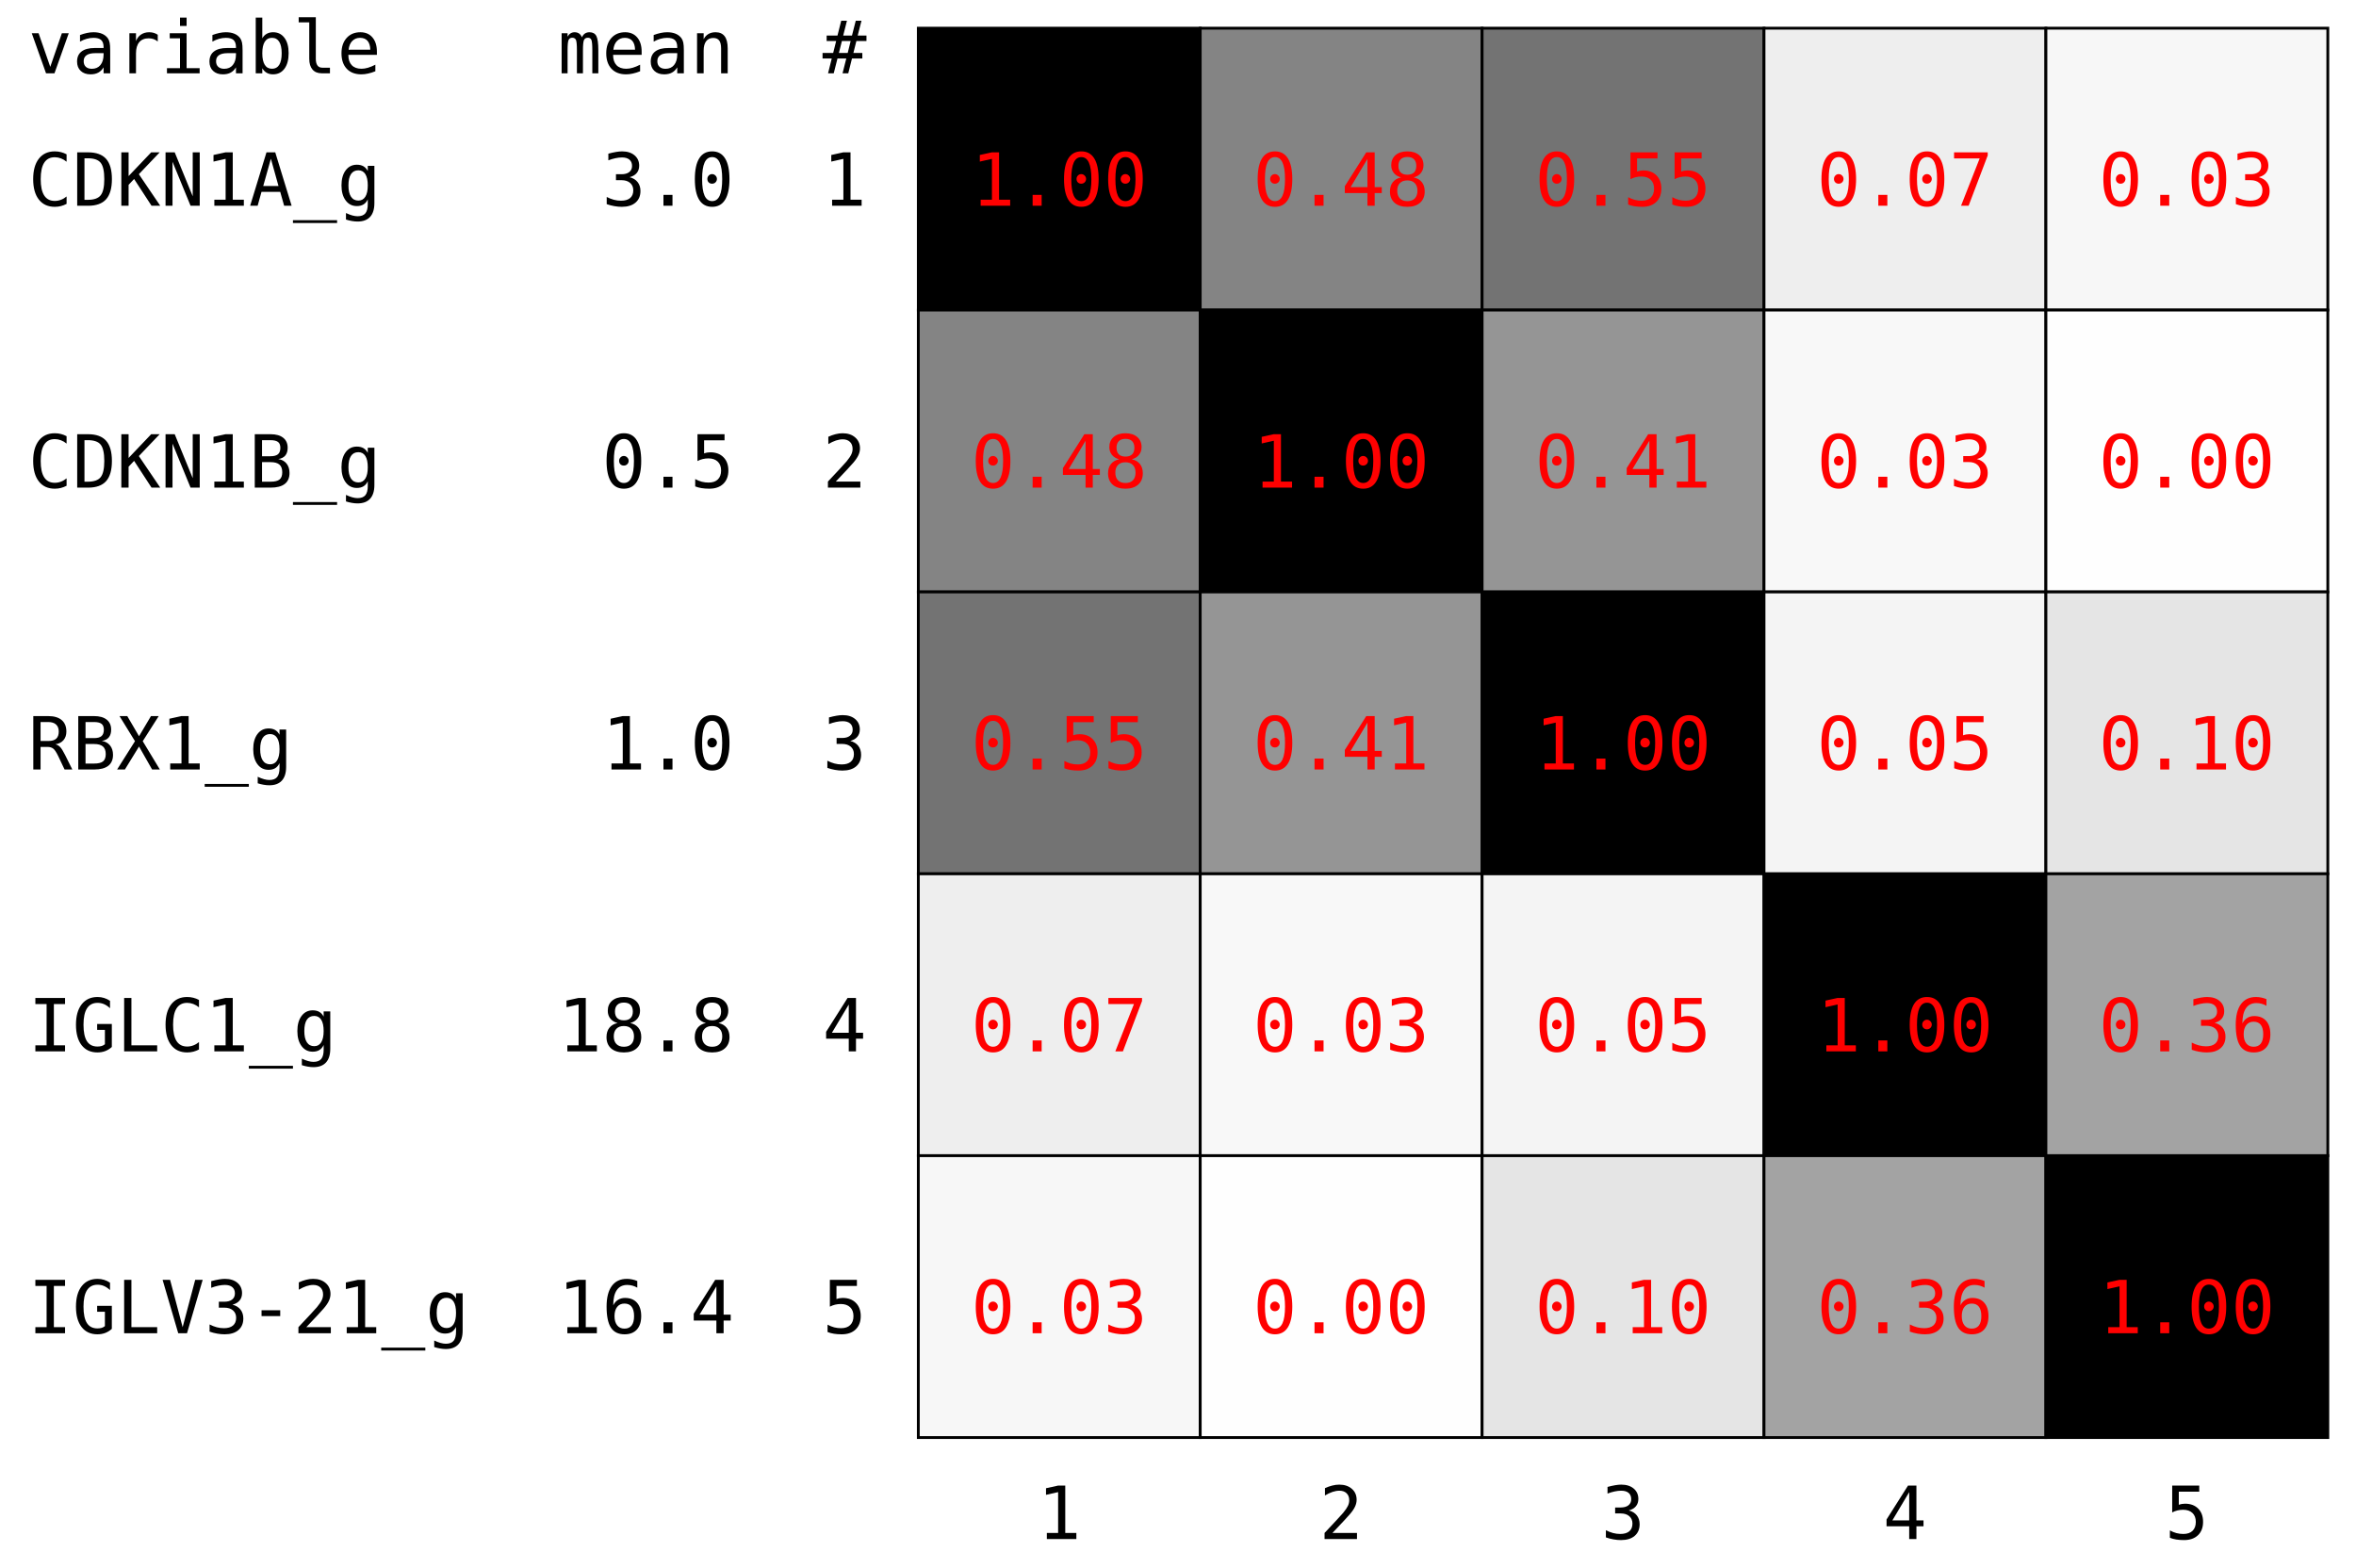
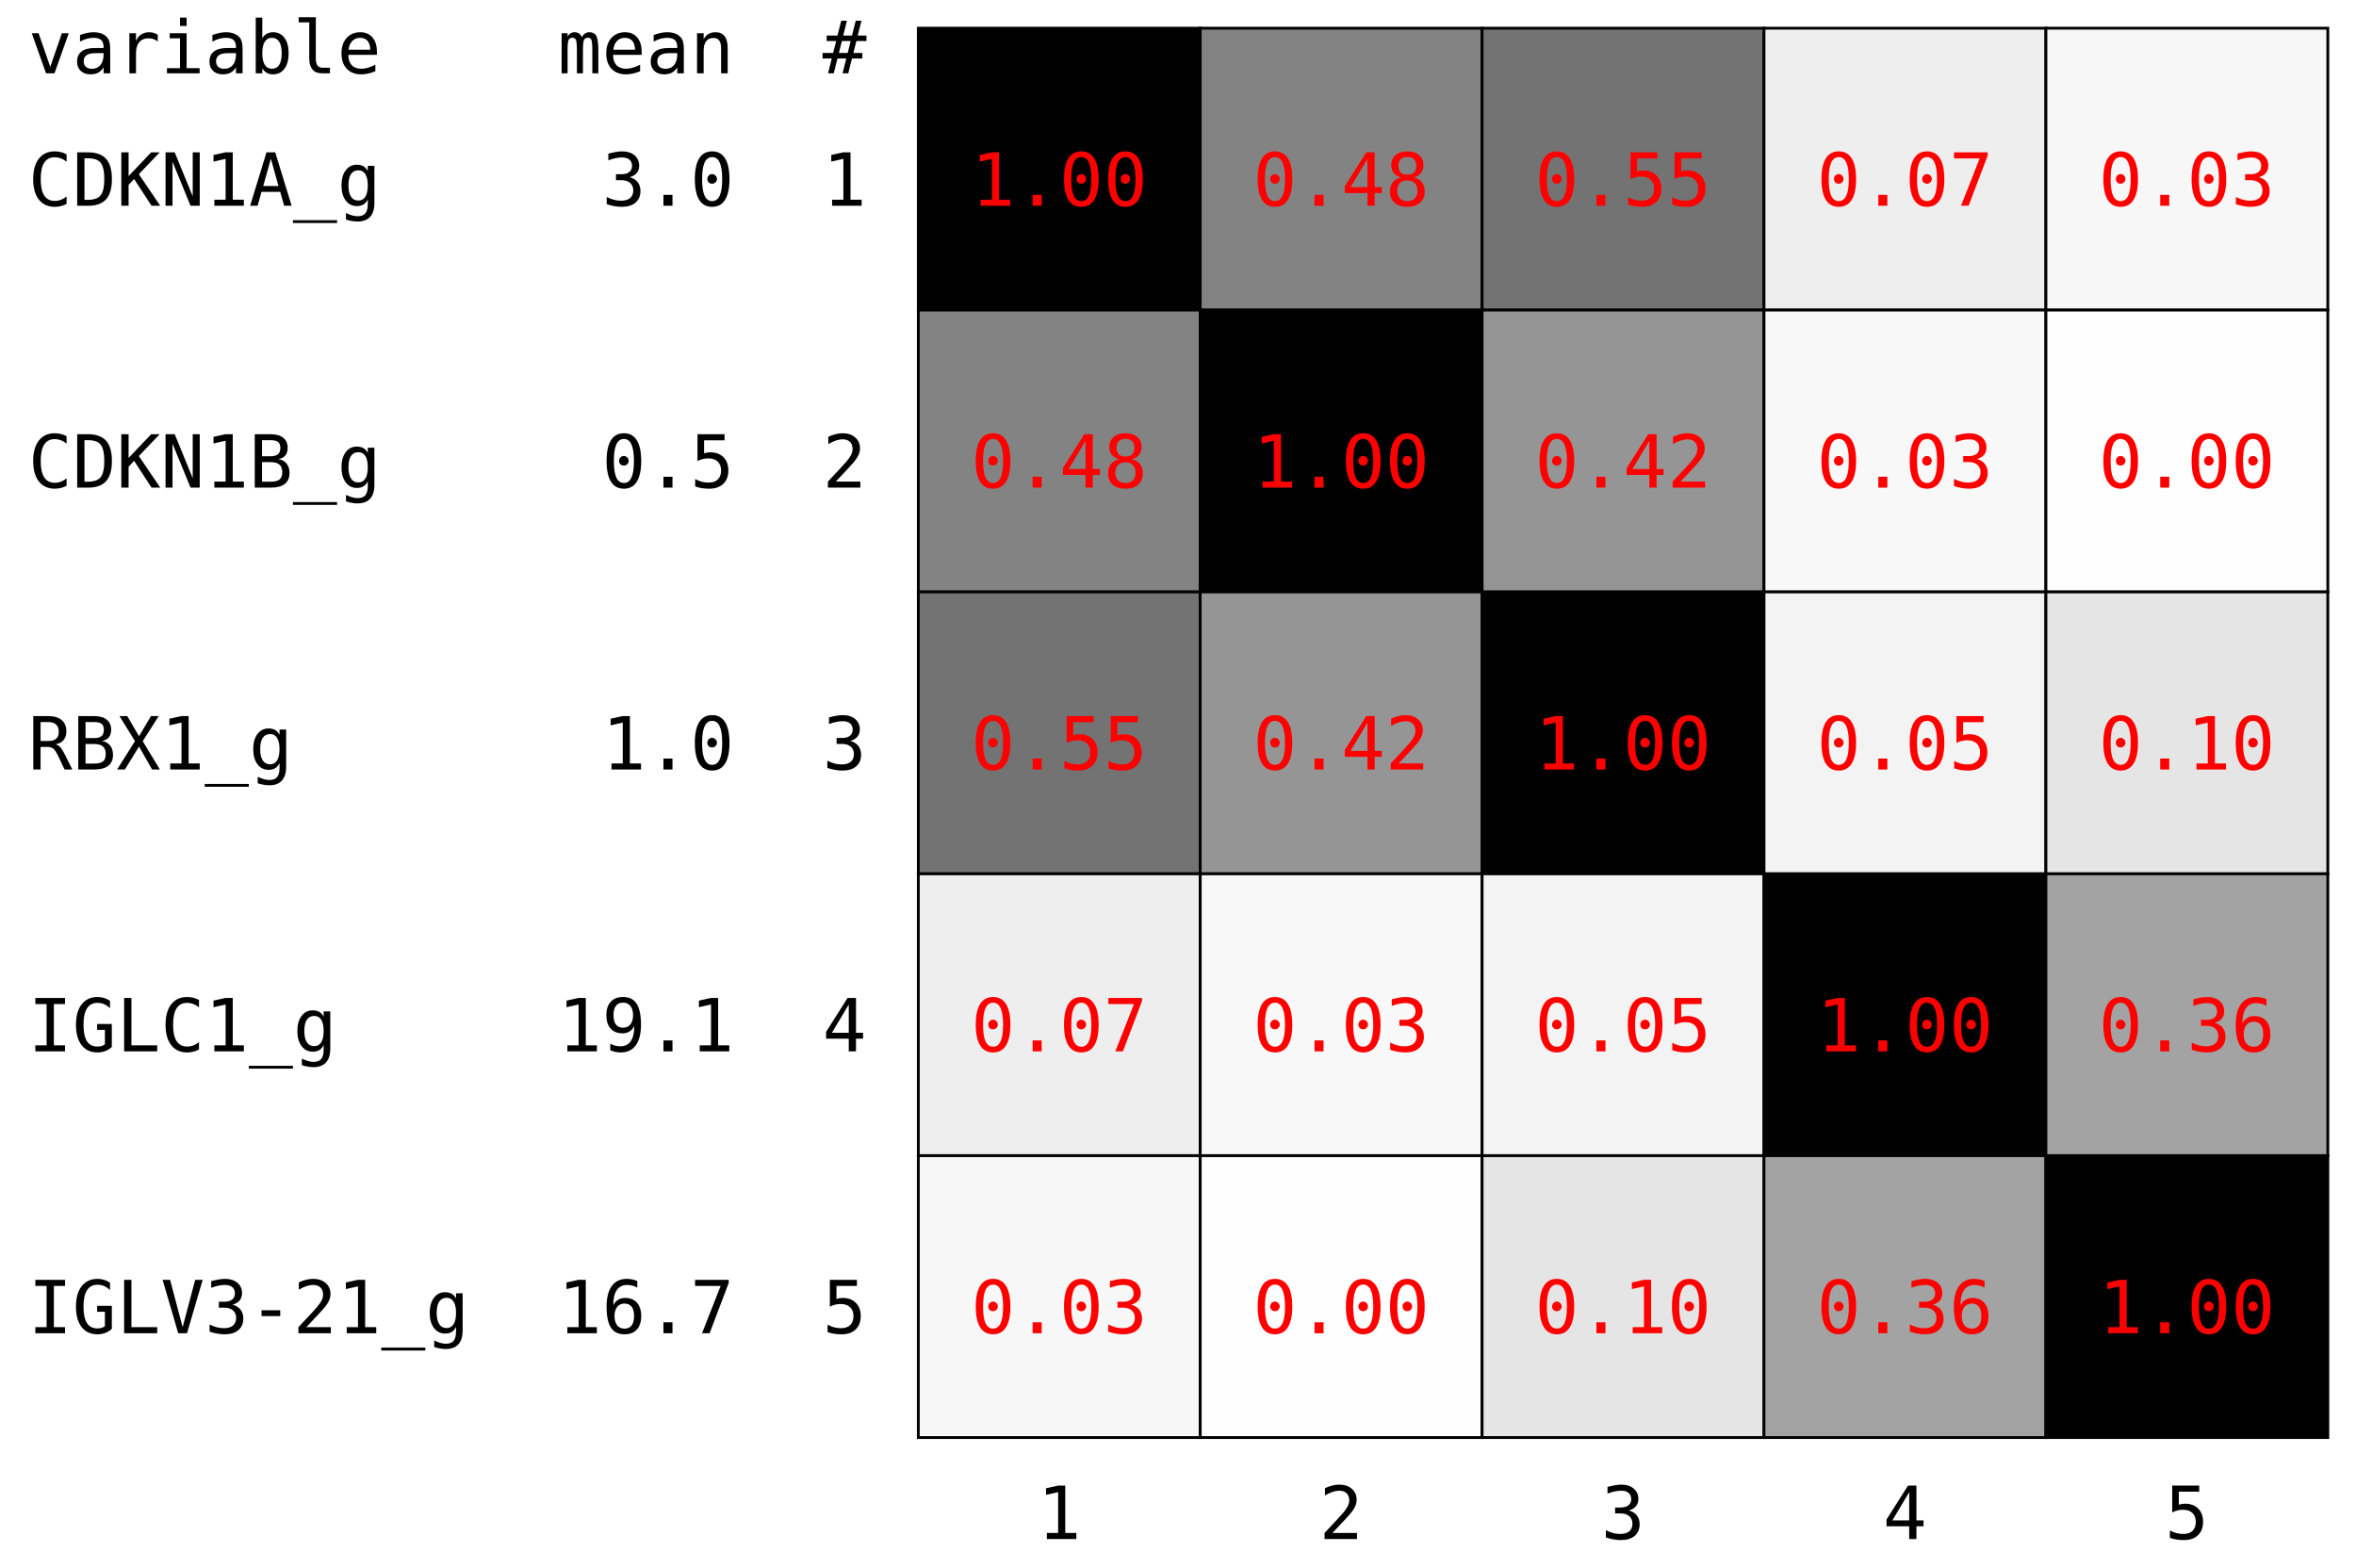
<svg xmlns="http://www.w3.org/2000/svg" version="1.1" baseProfile="full" width="835.76" height="556">
  <defs>
    <style type="text/css">
@font-face {
font-family: "DejaVu LGC Sans Mono";
src: url('https://cdn.jsdelivr.net/npm/@deathbeds/jupyterlab-font-dejavu-sans-mono@1.0.0/style/fonts/DejaVuSansMono.woff2')
format('woff2'),
url('https://cdn.jsdelivr.net/npm/dejavu-fonts-ttf@2.37.3/ttf/DejaVuSansMono.ttf')
format('truetype');
}
</style>
  </defs>
  <text x="10" y="26" font-family="DejaVu LGC Sans Mono" font-size="26" text-anchor="start" fill="black">variable    mean  #</text>
  <text x="10" y="73" font-family="DejaVu LGC Sans Mono" font-size="26" text-anchor="start" fill="black">CDKN1A_g     3.0  1</text>
  <text x="10" y="173" font-family="DejaVu LGC Sans Mono" font-size="26" text-anchor="start" fill="black">CDKN1B_g     0.5  2</text>
  <text x="10" y="273" font-family="DejaVu LGC Sans Mono" font-size="26" text-anchor="start" fill="black">RBX1_g       1.0  3</text>
-   <text x="10" y="373" font-family="DejaVu LGC Sans Mono" font-size="26" text-anchor="start" fill="black">IGLC1_g     18.8  4</text>
-   <text x="10" y="473" font-family="DejaVu LGC Sans Mono" font-size="26" text-anchor="start" fill="black">IGLV3-21_g  16.4  5</text>
+   <text x="10" y="373" font-family="DejaVu LGC Sans Mono" font-size="26" text-anchor="start" fill="black">IGLC1_g     19.1  4</text>
+   <text x="10" y="473" font-family="DejaVu LGC Sans Mono" font-size="26" text-anchor="start" fill="black">IGLV3-21_g  16.7  5</text>
  <text x="375.76" y="546" font-family="DejaVu LGC Sans Mono" font-size="26" text-anchor="middle" fill="black">1</text>
  <text x="475.76" y="546" font-family="DejaVu LGC Sans Mono" font-size="26" text-anchor="middle" fill="black">2</text>
  <text x="575.76" y="546" font-family="DejaVu LGC Sans Mono" font-size="26" text-anchor="middle" fill="black">3</text>
  <text x="675.76" y="546" font-family="DejaVu LGC Sans Mono" font-size="26" text-anchor="middle" fill="black">4</text>
  <text x="775.76" y="546" font-family="DejaVu LGC Sans Mono" font-size="26" text-anchor="middle" fill="black">5</text>
  <rect x="325.76" y="10" width="100" height="100" style="fill:#000000;stroke:black;stroke-width:1" />
  <text x="375.76" y="73" font-family="DejaVu LGC Sans Mono" font-size="26" text-anchor="middle" fill="red">1.00</text>
-   <rect x="325.76" y="110" width="100" height="100" style="fill:#848484;stroke:black;stroke-width:1" />
+   <rect x="325.76" y="110" width="100" height="100" style="fill:#838383;stroke:black;stroke-width:1" />
  <text x="375.76" y="173" font-family="DejaVu LGC Sans Mono" font-size="26" text-anchor="middle" fill="red">0.48</text>
  <rect x="325.76" y="210" width="100" height="100" style="fill:#737373;stroke:black;stroke-width:1" />
  <text x="375.76" y="273" font-family="DejaVu LGC Sans Mono" font-size="26" text-anchor="middle" fill="red">0.55</text>
  <rect x="325.76" y="310" width="100" height="100" style="fill:#EEEEEE;stroke:black;stroke-width:1" />
  <text x="375.76" y="373" font-family="DejaVu LGC Sans Mono" font-size="26" text-anchor="middle" fill="red">0.07</text>
  <rect x="325.76" y="410" width="100" height="100" style="fill:#F7F7F7;stroke:black;stroke-width:1" />
  <text x="375.76" y="473" font-family="DejaVu LGC Sans Mono" font-size="26" text-anchor="middle" fill="red">0.03</text>
-   <rect x="425.76" y="10" width="100" height="100" style="fill:#848484;stroke:black;stroke-width:1" />
+   <rect x="425.76" y="10" width="100" height="100" style="fill:#838383;stroke:black;stroke-width:1" />
  <text x="475.76" y="73" font-family="DejaVu LGC Sans Mono" font-size="26" text-anchor="middle" fill="red">0.48</text>
  <rect x="425.76" y="110" width="100" height="100" style="fill:#000000;stroke:black;stroke-width:1" />
  <text x="475.76" y="173" font-family="DejaVu LGC Sans Mono" font-size="26" text-anchor="middle" fill="red">1.00</text>
  <rect x="425.76" y="210" width="100" height="100" style="fill:#959595;stroke:black;stroke-width:1" />
-   <text x="475.76" y="273" font-family="DejaVu LGC Sans Mono" font-size="26" text-anchor="middle" fill="red">0.41</text>
+   <text x="475.76" y="273" font-family="DejaVu LGC Sans Mono" font-size="26" text-anchor="middle" fill="red">0.42</text>
  <rect x="425.76" y="310" width="100" height="100" style="fill:#F8F8F8;stroke:black;stroke-width:1" />
  <text x="475.76" y="373" font-family="DejaVu LGC Sans Mono" font-size="26" text-anchor="middle" fill="red">0.03</text>
  <rect x="425.76" y="410" width="100" height="100" style="fill:#FEFEFE;stroke:black;stroke-width:1" />
  <text x="475.76" y="473" font-family="DejaVu LGC Sans Mono" font-size="26" text-anchor="middle" fill="red">0.00</text>
  <rect x="525.76" y="10" width="100" height="100" style="fill:#737373;stroke:black;stroke-width:1" />
  <text x="575.76" y="73" font-family="DejaVu LGC Sans Mono" font-size="26" text-anchor="middle" fill="red">0.55</text>
  <rect x="525.76" y="110" width="100" height="100" style="fill:#959595;stroke:black;stroke-width:1" />
-   <text x="575.76" y="173" font-family="DejaVu LGC Sans Mono" font-size="26" text-anchor="middle" fill="red">0.41</text>
+   <text x="575.76" y="173" font-family="DejaVu LGC Sans Mono" font-size="26" text-anchor="middle" fill="red">0.42</text>
  <rect x="525.76" y="210" width="100" height="100" style="fill:#000000;stroke:black;stroke-width:1" />
  <text x="575.76" y="273" font-family="DejaVu LGC Sans Mono" font-size="26" text-anchor="middle" fill="red">1.00</text>
-   <rect x="525.76" y="310" width="100" height="100" style="fill:#F4F4F4;stroke:black;stroke-width:1" />
+   <rect x="525.76" y="310" width="100" height="100" style="fill:#F3F3F3;stroke:black;stroke-width:1" />
  <text x="575.76" y="373" font-family="DejaVu LGC Sans Mono" font-size="26" text-anchor="middle" fill="red">0.05</text>
  <rect x="525.76" y="410" width="100" height="100" style="fill:#E5E5E5;stroke:black;stroke-width:1" />
  <text x="575.76" y="473" font-family="DejaVu LGC Sans Mono" font-size="26" text-anchor="middle" fill="red">0.10</text>
  <rect x="625.76" y="10" width="100" height="100" style="fill:#EEEEEE;stroke:black;stroke-width:1" />
  <text x="675.76" y="73" font-family="DejaVu LGC Sans Mono" font-size="26" text-anchor="middle" fill="red">0.07</text>
  <rect x="625.76" y="110" width="100" height="100" style="fill:#F8F8F8;stroke:black;stroke-width:1" />
  <text x="675.76" y="173" font-family="DejaVu LGC Sans Mono" font-size="26" text-anchor="middle" fill="red">0.03</text>
-   <rect x="625.76" y="210" width="100" height="100" style="fill:#F4F4F4;stroke:black;stroke-width:1" />
+   <rect x="625.76" y="210" width="100" height="100" style="fill:#F3F3F3;stroke:black;stroke-width:1" />
  <text x="675.76" y="273" font-family="DejaVu LGC Sans Mono" font-size="26" text-anchor="middle" fill="red">0.05</text>
  <rect x="625.76" y="310" width="100" height="100" style="fill:#000000;stroke:black;stroke-width:1" />
  <text x="675.76" y="373" font-family="DejaVu LGC Sans Mono" font-size="26" text-anchor="middle" fill="red">1.00</text>
  <rect x="625.76" y="410" width="100" height="100" style="fill:#A3A3A3;stroke:black;stroke-width:1" />
  <text x="675.76" y="473" font-family="DejaVu LGC Sans Mono" font-size="26" text-anchor="middle" fill="red">0.36</text>
  <rect x="725.76" y="10" width="100" height="100" style="fill:#F7F7F7;stroke:black;stroke-width:1" />
  <text x="775.76" y="73" font-family="DejaVu LGC Sans Mono" font-size="26" text-anchor="middle" fill="red">0.03</text>
  <rect x="725.76" y="110" width="100" height="100" style="fill:#FEFEFE;stroke:black;stroke-width:1" />
  <text x="775.76" y="173" font-family="DejaVu LGC Sans Mono" font-size="26" text-anchor="middle" fill="red">0.00</text>
  <rect x="725.76" y="210" width="100" height="100" style="fill:#E5E5E5;stroke:black;stroke-width:1" />
  <text x="775.76" y="273" font-family="DejaVu LGC Sans Mono" font-size="26" text-anchor="middle" fill="red">0.10</text>
  <rect x="725.76" y="310" width="100" height="100" style="fill:#A3A3A3;stroke:black;stroke-width:1" />
  <text x="775.76" y="373" font-family="DejaVu LGC Sans Mono" font-size="26" text-anchor="middle" fill="red">0.36</text>
  <rect x="725.76" y="410" width="100" height="100" style="fill:#000000;stroke:black;stroke-width:1" />
  <text x="775.76" y="473" font-family="DejaVu LGC Sans Mono" font-size="26" text-anchor="middle" fill="red">1.00</text>
</svg>
